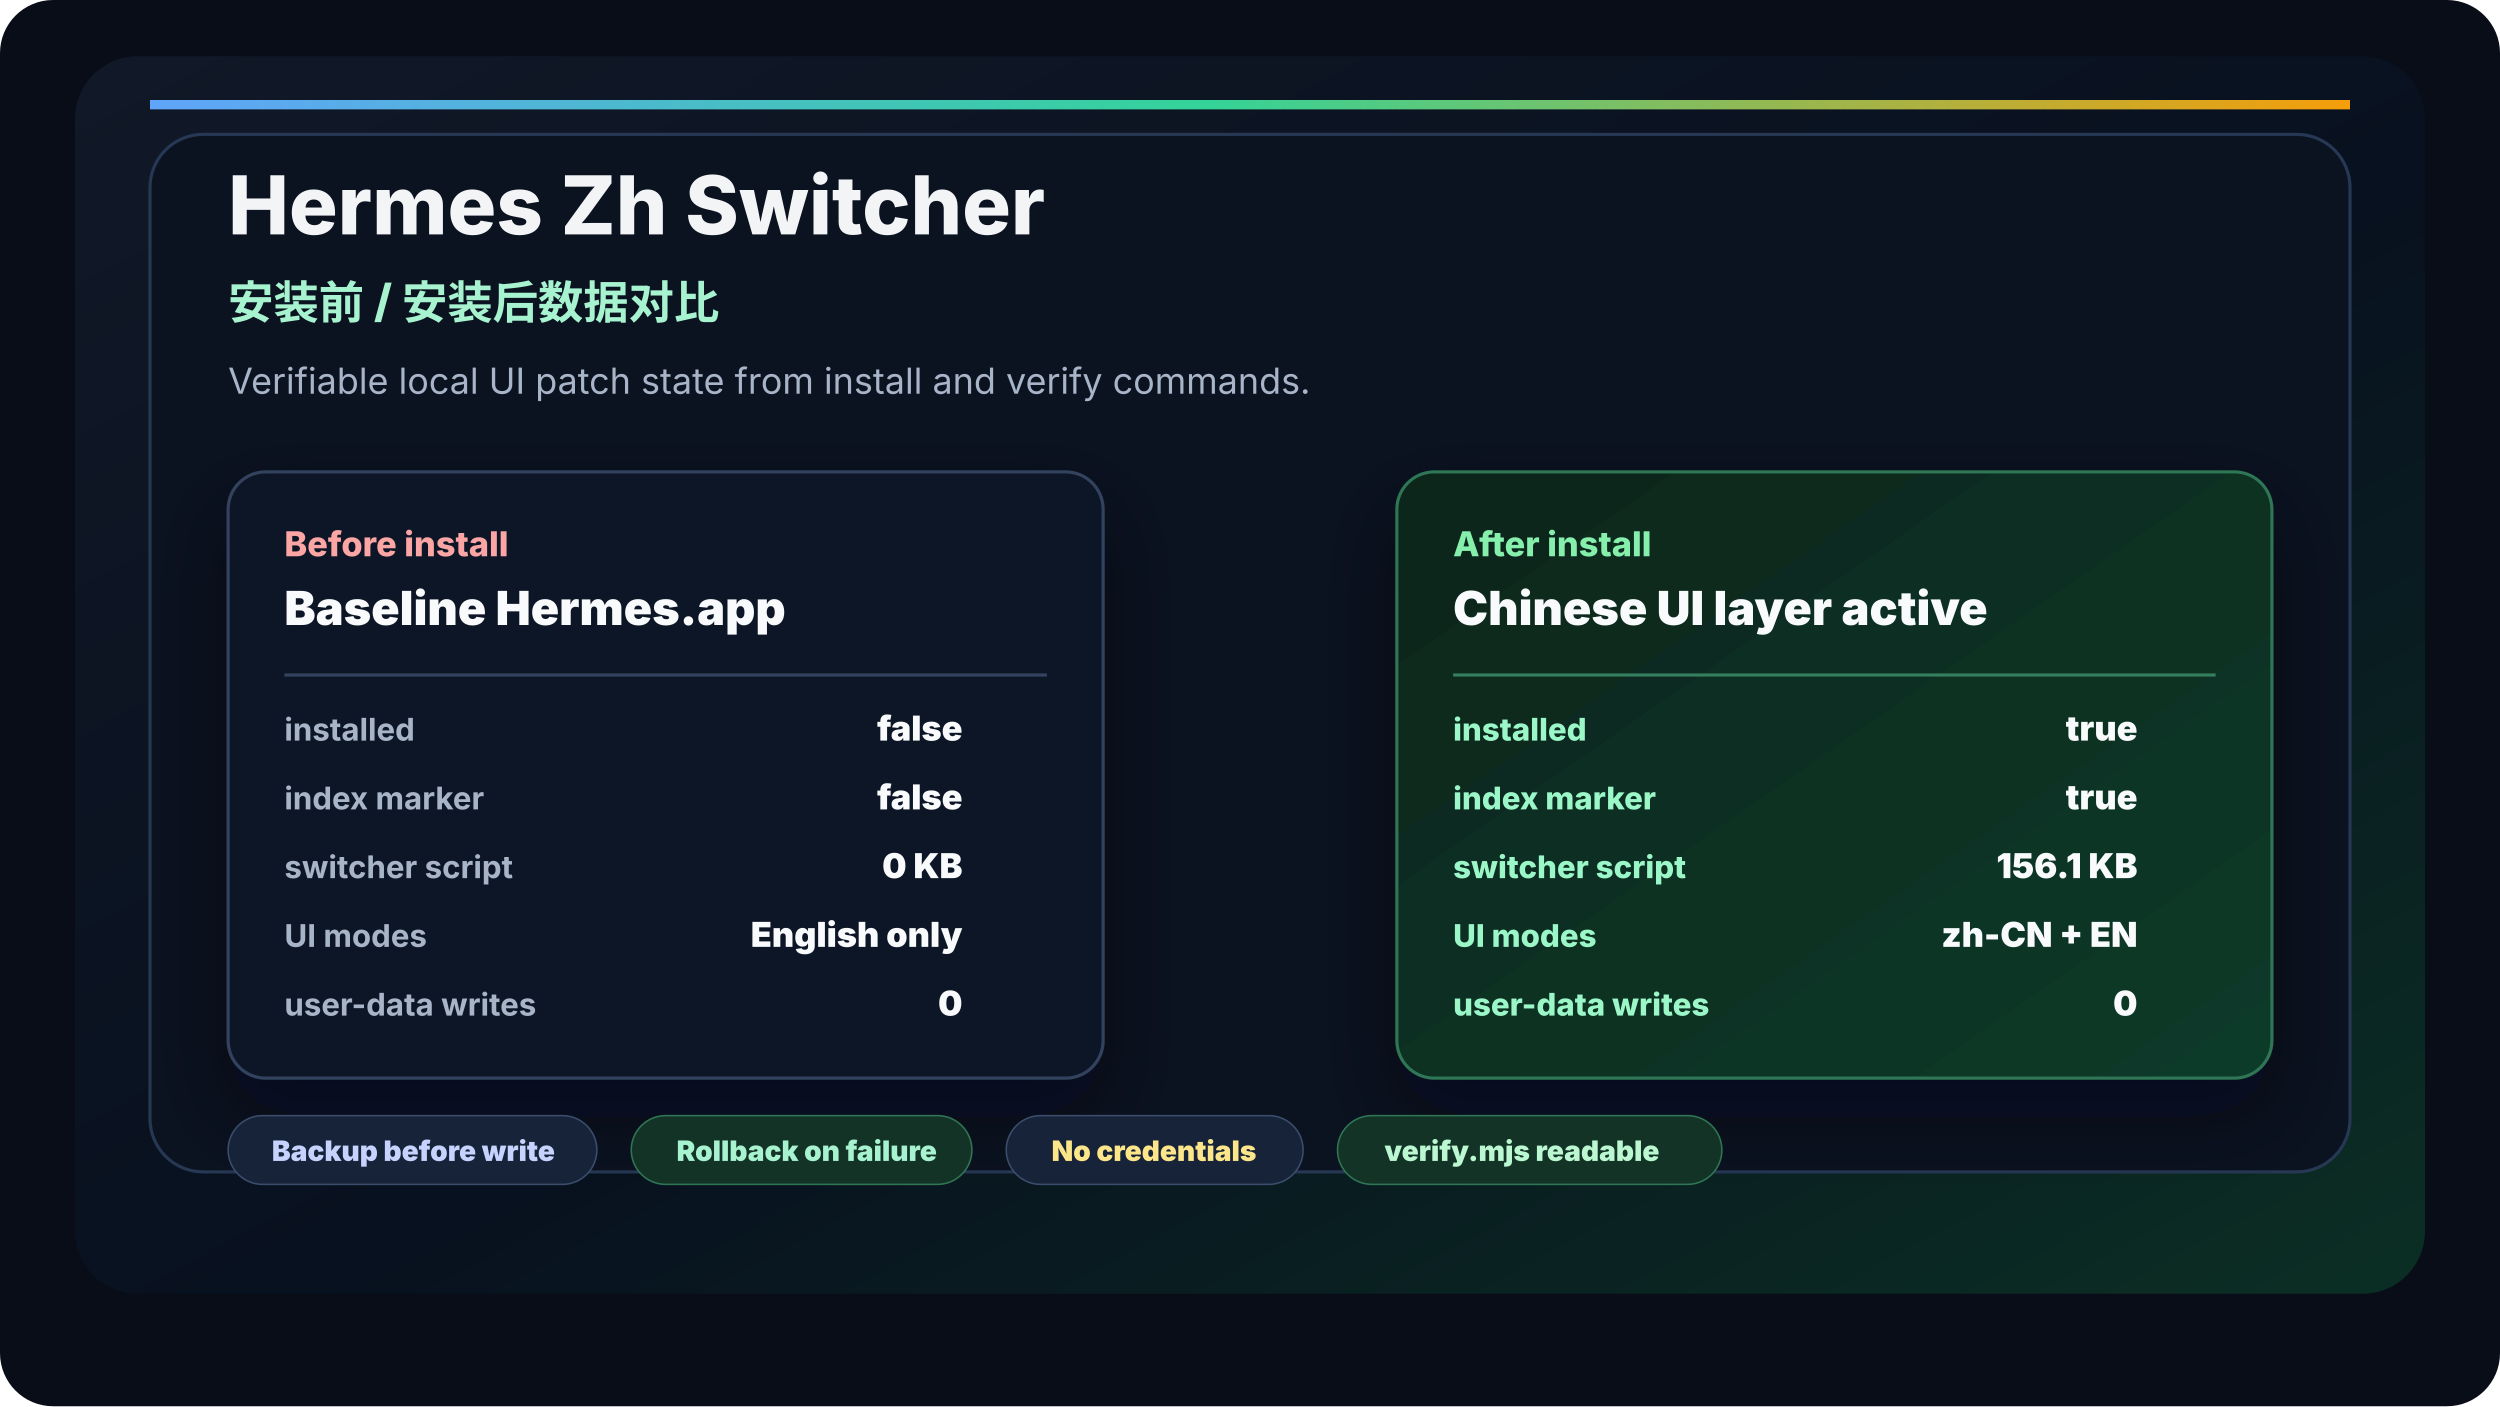
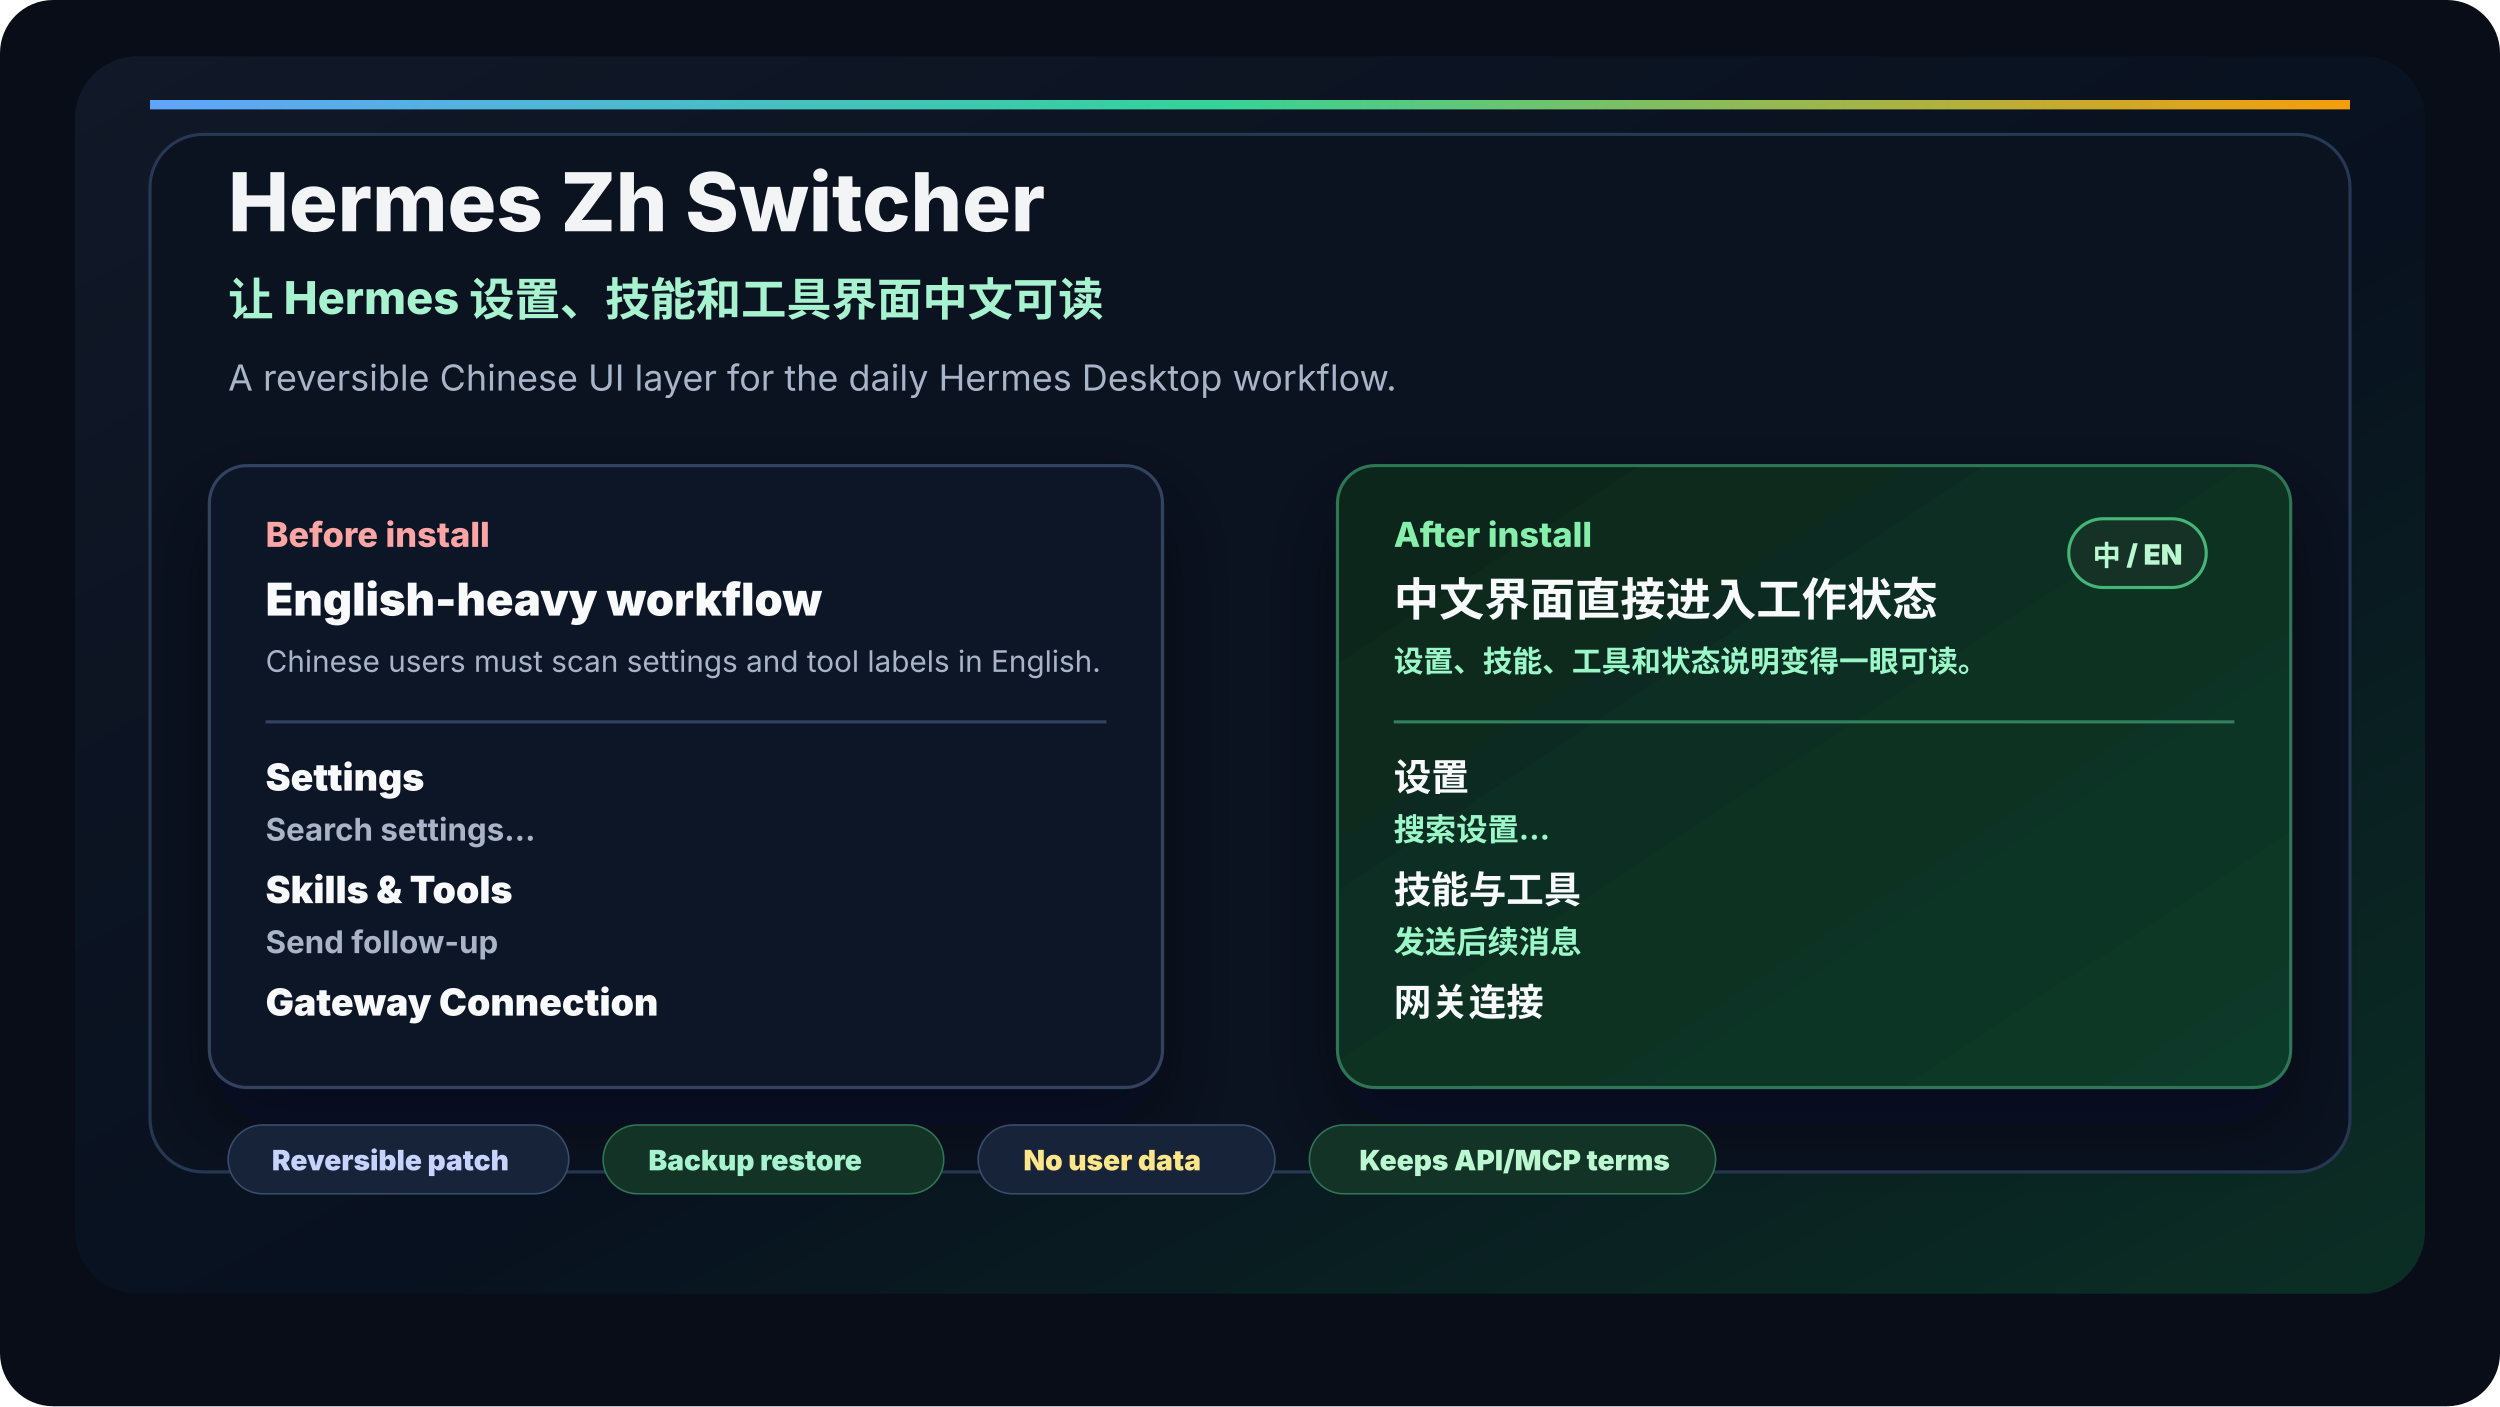
<svg xmlns="http://www.w3.org/2000/svg" width="1600" height="900" viewBox="0 0 1600 900" role="img" aria-labelledby="title desc">
  <defs>
    <linearGradient id="pageGlow" x1="0" y1="0" x2="1" y2="1">
      <stop offset="0" stop-color="#111827" />
-       <stop offset="0.55" stop-color="#08111f" />
+       <stop offset="0.56" stop-color="#08111f" />
      <stop offset="1" stop-color="#0b2f24" />
    </linearGradient>
    <linearGradient id="accent" x1="0" y1="0" x2="1" y2="0">
      <stop offset="0" stop-color="#60a5fa" />
      <stop offset="0.48" stop-color="#34d399" />
      <stop offset="1" stop-color="#f59e0b" />
    </linearGradient>
    <linearGradient id="afterFill" x1="0" y1="0" x2="1" y2="1">
      <stop offset="0" stop-color="#08251b" />
      <stop offset="1" stop-color="#0d3b2a" />
    </linearGradient>
    <filter id="shadow" x="-20%" y="-20%" width="140%" height="140%">
      <feDropShadow dx="0" dy="24" stdDeviation="24" flood-color="#020617" flood-opacity="0.45" />
    </filter>
  </defs>
  <rect width="1600" height="900" rx="34" fill="#080d17" />
  <rect x="48" y="36" width="1504" height="792" rx="40" fill="url(#pageGlow)" />
  <rect x="96" y="86" width="1408" height="664" rx="34" fill="#0b1220" stroke="#263854" stroke-width="2" />
  <rect x="96" y="64" width="1408" height="6" fill="url(#accent)" />
  <g font-family="Inter, ui-sans-serif, system-ui, -apple-system, BlinkMacSystemFont, 'Segoe UI', sans-serif">
-     <text x="146" y="150" fill="#f3f4f6" font-size="52" font-weight="800">Hermes Zh Switcher</text>
-     <text x="146" y="204" fill="#a7f3d0" font-size="29" font-weight="800">安装前 / 安装后数据对比</text>
-     <text x="146" y="252" fill="#a8b4c8" font-size="23">Verifiable local UI patch state from install and verify commands.</text>
+     <text x="146" y="148" fill="#f3f4f6" font-size="52" font-weight="800">Hermes Zh Switcher</text>
+     <text x="146" y="202" fill="#a7f3d0" font-size="29" font-weight="800">让 Hermes 设置、技能和工具界面中文可读</text>
+     <text x="146" y="250" fill="#a8b4c8" font-size="23">A reversible Chinese UI layer for the daily Hermes Desktop workflow.</text>
    <g filter="url(#shadow)">
-       <rect x="146" y="302" width="560" height="388" rx="24" fill="#101827" stroke="#33435e" stroke-width="2" />
-       <text x="182" y="356" fill="#fca5a5" font-size="22" font-weight="800">Before install</text>
-       <text x="182" y="400" fill="#f8fafc" font-size="30" font-weight="850">Baseline Hermes.app</text>
-       <line x1="182" y1="432" x2="670" y2="432" stroke="#33435e" stroke-width="2" />
-       <text x="182" y="474" fill="#a8b4c8" font-size="20" font-weight="700">installed</text>
-       <text x="616" y="474" fill="#f8fafc" font-size="22" font-weight="850" text-anchor="end">false</text>
-       <text x="182" y="518" fill="#a8b4c8" font-size="20" font-weight="700">index marker</text>
-       <text x="616" y="518" fill="#f8fafc" font-size="22" font-weight="850" text-anchor="end">false</text>
-       <text x="182" y="562" fill="#a8b4c8" font-size="20" font-weight="700">switcher script</text>
-       <text x="616" y="562" fill="#f8fafc" font-size="22" font-weight="850" text-anchor="end">0 KB</text>
-       <text x="182" y="606" fill="#a8b4c8" font-size="20" font-weight="700">UI modes</text>
-       <text x="616" y="606" fill="#f8fafc" font-size="22" font-weight="850" text-anchor="end">English only</text>
-       <text x="182" y="650" fill="#a8b4c8" font-size="20" font-weight="700">user-data writes</text>
-       <text x="616" y="650" fill="#f8fafc" font-size="22" font-weight="850" text-anchor="end">0</text>
+       <rect x="134" y="298" width="610" height="398" rx="24" fill="#101827" stroke="#33435e" stroke-width="2" />
+       <text x="170" y="350" fill="#fca5a5" font-size="22" font-weight="800">Before install</text>
+       <text x="170" y="394" fill="#f8fafc" font-size="29" font-weight="850">English-heavy workflow</text>
+       <text x="170" y="430" fill="#a8b4c8" font-size="19">Chinese users must scan settings and tool labels in English.</text>
+       <line x1="170" y1="462" x2="708" y2="462" stroke="#33435e" stroke-width="2" />
+       <text x="170" y="506" fill="#f8fafc" font-size="24" font-weight="850">Settings</text>
+       <text x="170" y="538" fill="#a8b4c8" font-size="20" font-weight="650">Search settings...</text>
+       <text x="170" y="578" fill="#f8fafc" font-size="24" font-weight="850">Skills &amp; Tools</text>
+       <text x="170" y="610" fill="#a8b4c8" font-size="20" font-weight="650">Send follow-up</text>
+       <text x="170" y="650" fill="#f8fafc" font-size="24" font-weight="850">Gateway Connection</text>
    </g>
    <g filter="url(#shadow)">
-       <rect x="894" y="302" width="560" height="388" rx="24" fill="url(#afterFill)" stroke="#2f7654" stroke-width="2" />
-       <text x="930" y="356" fill="#86efac" font-size="22" font-weight="800">After install</text>
-       <text x="930" y="400" fill="#f8fafc" font-size="30" font-weight="850">Chinese UI layer active</text>
-       <line x1="930" y1="432" x2="1418" y2="432" stroke="#347f5e" stroke-width="2" />
-       <text x="930" y="474" fill="#9cf7c8" font-size="20" font-weight="800">installed</text>
-       <text x="1368" y="474" fill="#f8fafc" font-size="22" font-weight="850" text-anchor="end">true</text>
-       <text x="930" y="518" fill="#9cf7c8" font-size="20" font-weight="800">index marker</text>
-       <text x="1368" y="518" fill="#f8fafc" font-size="22" font-weight="850" text-anchor="end">true</text>
-       <text x="930" y="562" fill="#9cf7c8" font-size="20" font-weight="800">switcher script</text>
-       <text x="1368" y="562" fill="#f8fafc" font-size="22" font-weight="850" text-anchor="end">156.1 KB</text>
-       <text x="930" y="606" fill="#9cf7c8" font-size="20" font-weight="800">UI modes</text>
-       <text x="1368" y="606" fill="#f8fafc" font-size="22" font-weight="850" text-anchor="end">zh-CN + EN</text>
-       <text x="930" y="650" fill="#9cf7c8" font-size="20" font-weight="800">user-data writes</text>
-       <text x="1368" y="650" fill="#f8fafc" font-size="22" font-weight="850" text-anchor="end">0</text>
+       <rect x="856" y="298" width="610" height="398" rx="24" fill="url(#afterFill)" stroke="#2f7654" stroke-width="2" />
+       <text x="892" y="350" fill="#86efac" font-size="22" font-weight="800">After install</text>
+       <text x="892" y="394" fill="#f8fafc" font-size="29" font-weight="850">中文界面直接进入工作状态</text>
+       <text x="892" y="430" fill="#9cf7c8" font-size="19" font-weight="700">设置、技能、工具和状态说明变得一眼可读。</text>
+       <line x1="892" y1="462" x2="1430" y2="462" stroke="#347f5e" stroke-width="2" />
+       <text x="892" y="506" fill="#f8fafc" font-size="24" font-weight="850">设置</text>
+       <text x="892" y="538" fill="#9cf7c8" font-size="20" font-weight="750">搜索设置...</text>
+       <text x="892" y="578" fill="#f8fafc" font-size="24" font-weight="850">技能与工具</text>
+       <text x="892" y="610" fill="#9cf7c8" font-size="20" font-weight="750">发送后续消息</text>
+       <text x="892" y="650" fill="#f8fafc" font-size="24" font-weight="850">网关连接</text>
+       <rect x="1324" y="332" width="88" height="44" rx="22" fill="#123326" stroke="#45b678" stroke-width="2" />
+       <text x="1368" y="362" fill="#bbf7d0" font-size="18" font-weight="900" text-anchor="middle">中 / EN</text>
    </g>
    <g font-size="18" font-weight="850">
-       <rect x="146" y="714" width="236" height="44" rx="22" fill="#172338" stroke="#3b4d6c" />
-       <text x="174" y="743" fill="#c7d2fe">Backup before write</text>
-       <rect x="404" y="714" width="218" height="44" rx="22" fill="#123326" stroke="#2f7654" />
-       <text x="433" y="743" fill="#a7f3d0">Rollback on failure</text>
-       <rect x="644" y="714" width="190" height="44" rx="22" fill="#172338" stroke="#3b4d6c" />
-       <text x="673" y="743" fill="#fde68a">No credentials</text>
-       <rect x="856" y="714" width="246" height="44" rx="22" fill="#123326" stroke="#2f7654" />
-       <text x="886" y="743" fill="#bbf7d0">verify.mjs readable</text>
+       <rect x="146" y="720" width="218" height="44" rx="22" fill="#172338" stroke="#3b4d6c" />
+       <text x="174" y="749" fill="#c7d2fe">Reversible patch</text>
+       <rect x="386" y="720" width="218" height="44" rx="22" fill="#123326" stroke="#2f7654" />
+       <text x="415" y="749" fill="#a7f3d0">Backup restore</text>
+       <rect x="626" y="720" width="190" height="44" rx="22" fill="#172338" stroke="#3b4d6c" />
+       <text x="655" y="749" fill="#fde68a">No user data</text>
+       <rect x="838" y="720" width="260" height="44" rx="22" fill="#123326" stroke="#2f7654" />
+       <text x="870" y="749" fill="#bbf7d0">Keeps API/MCP terms</text>
    </g>
  </g>
</svg>
